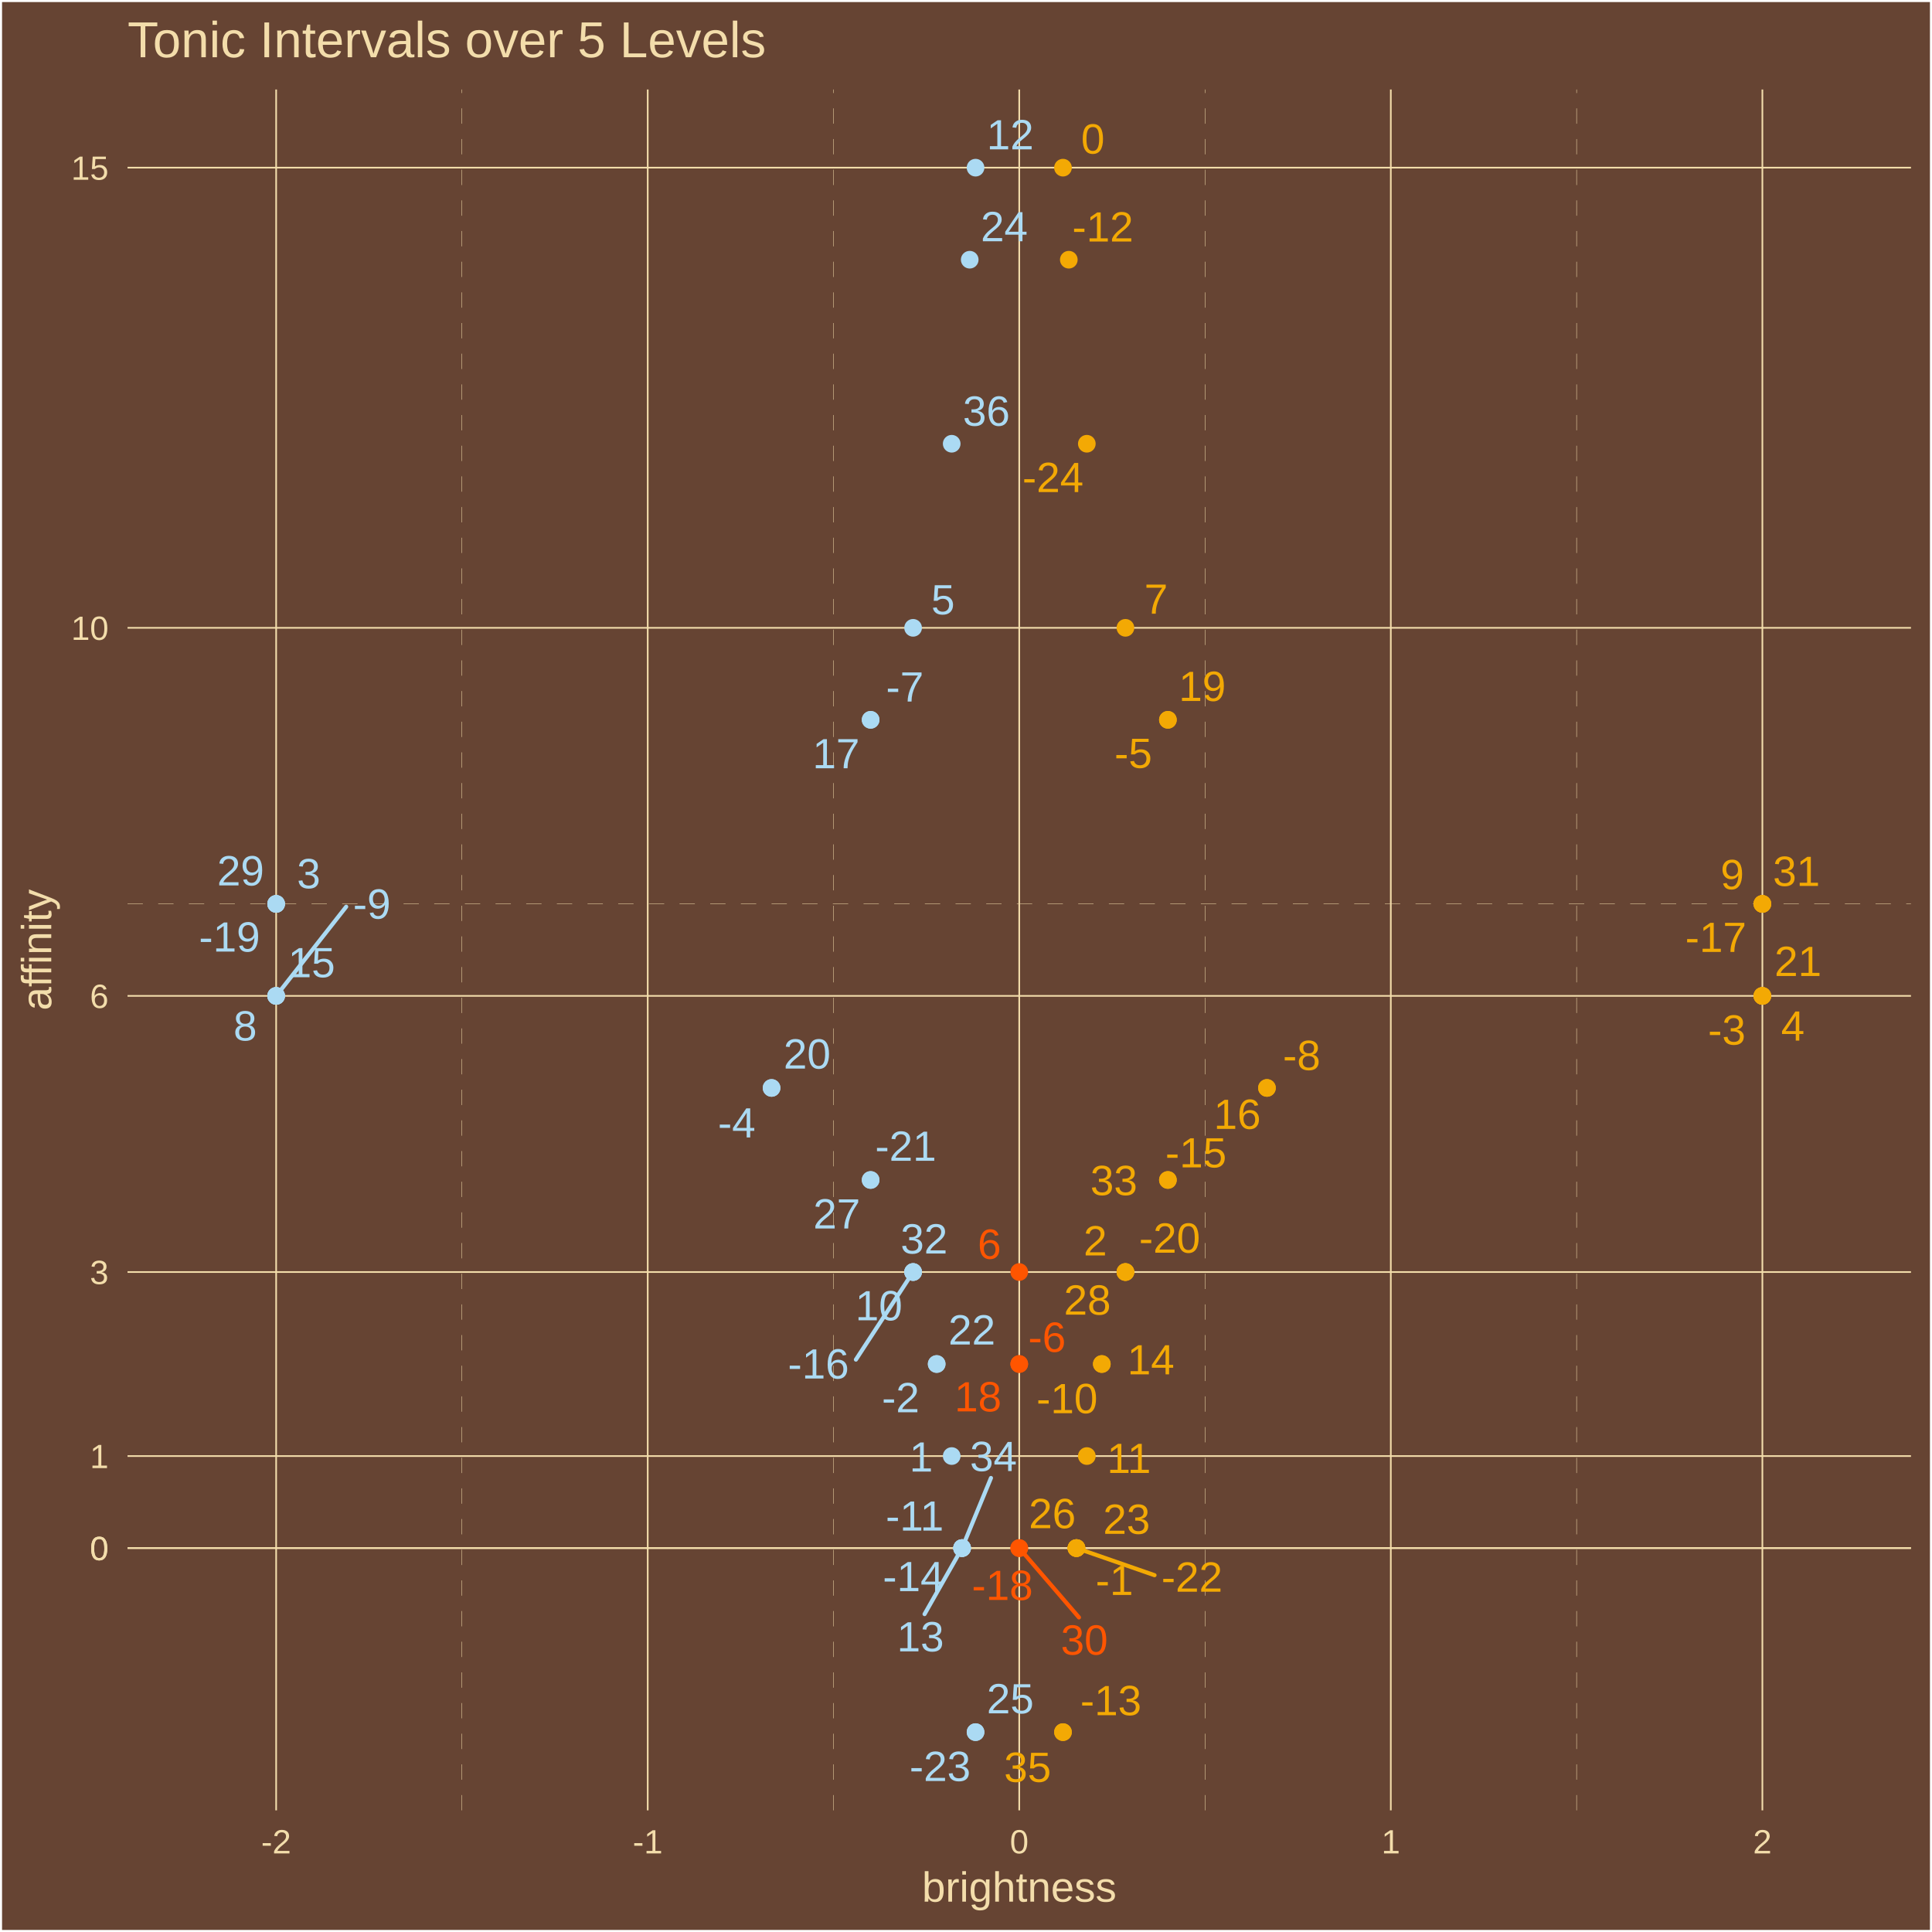
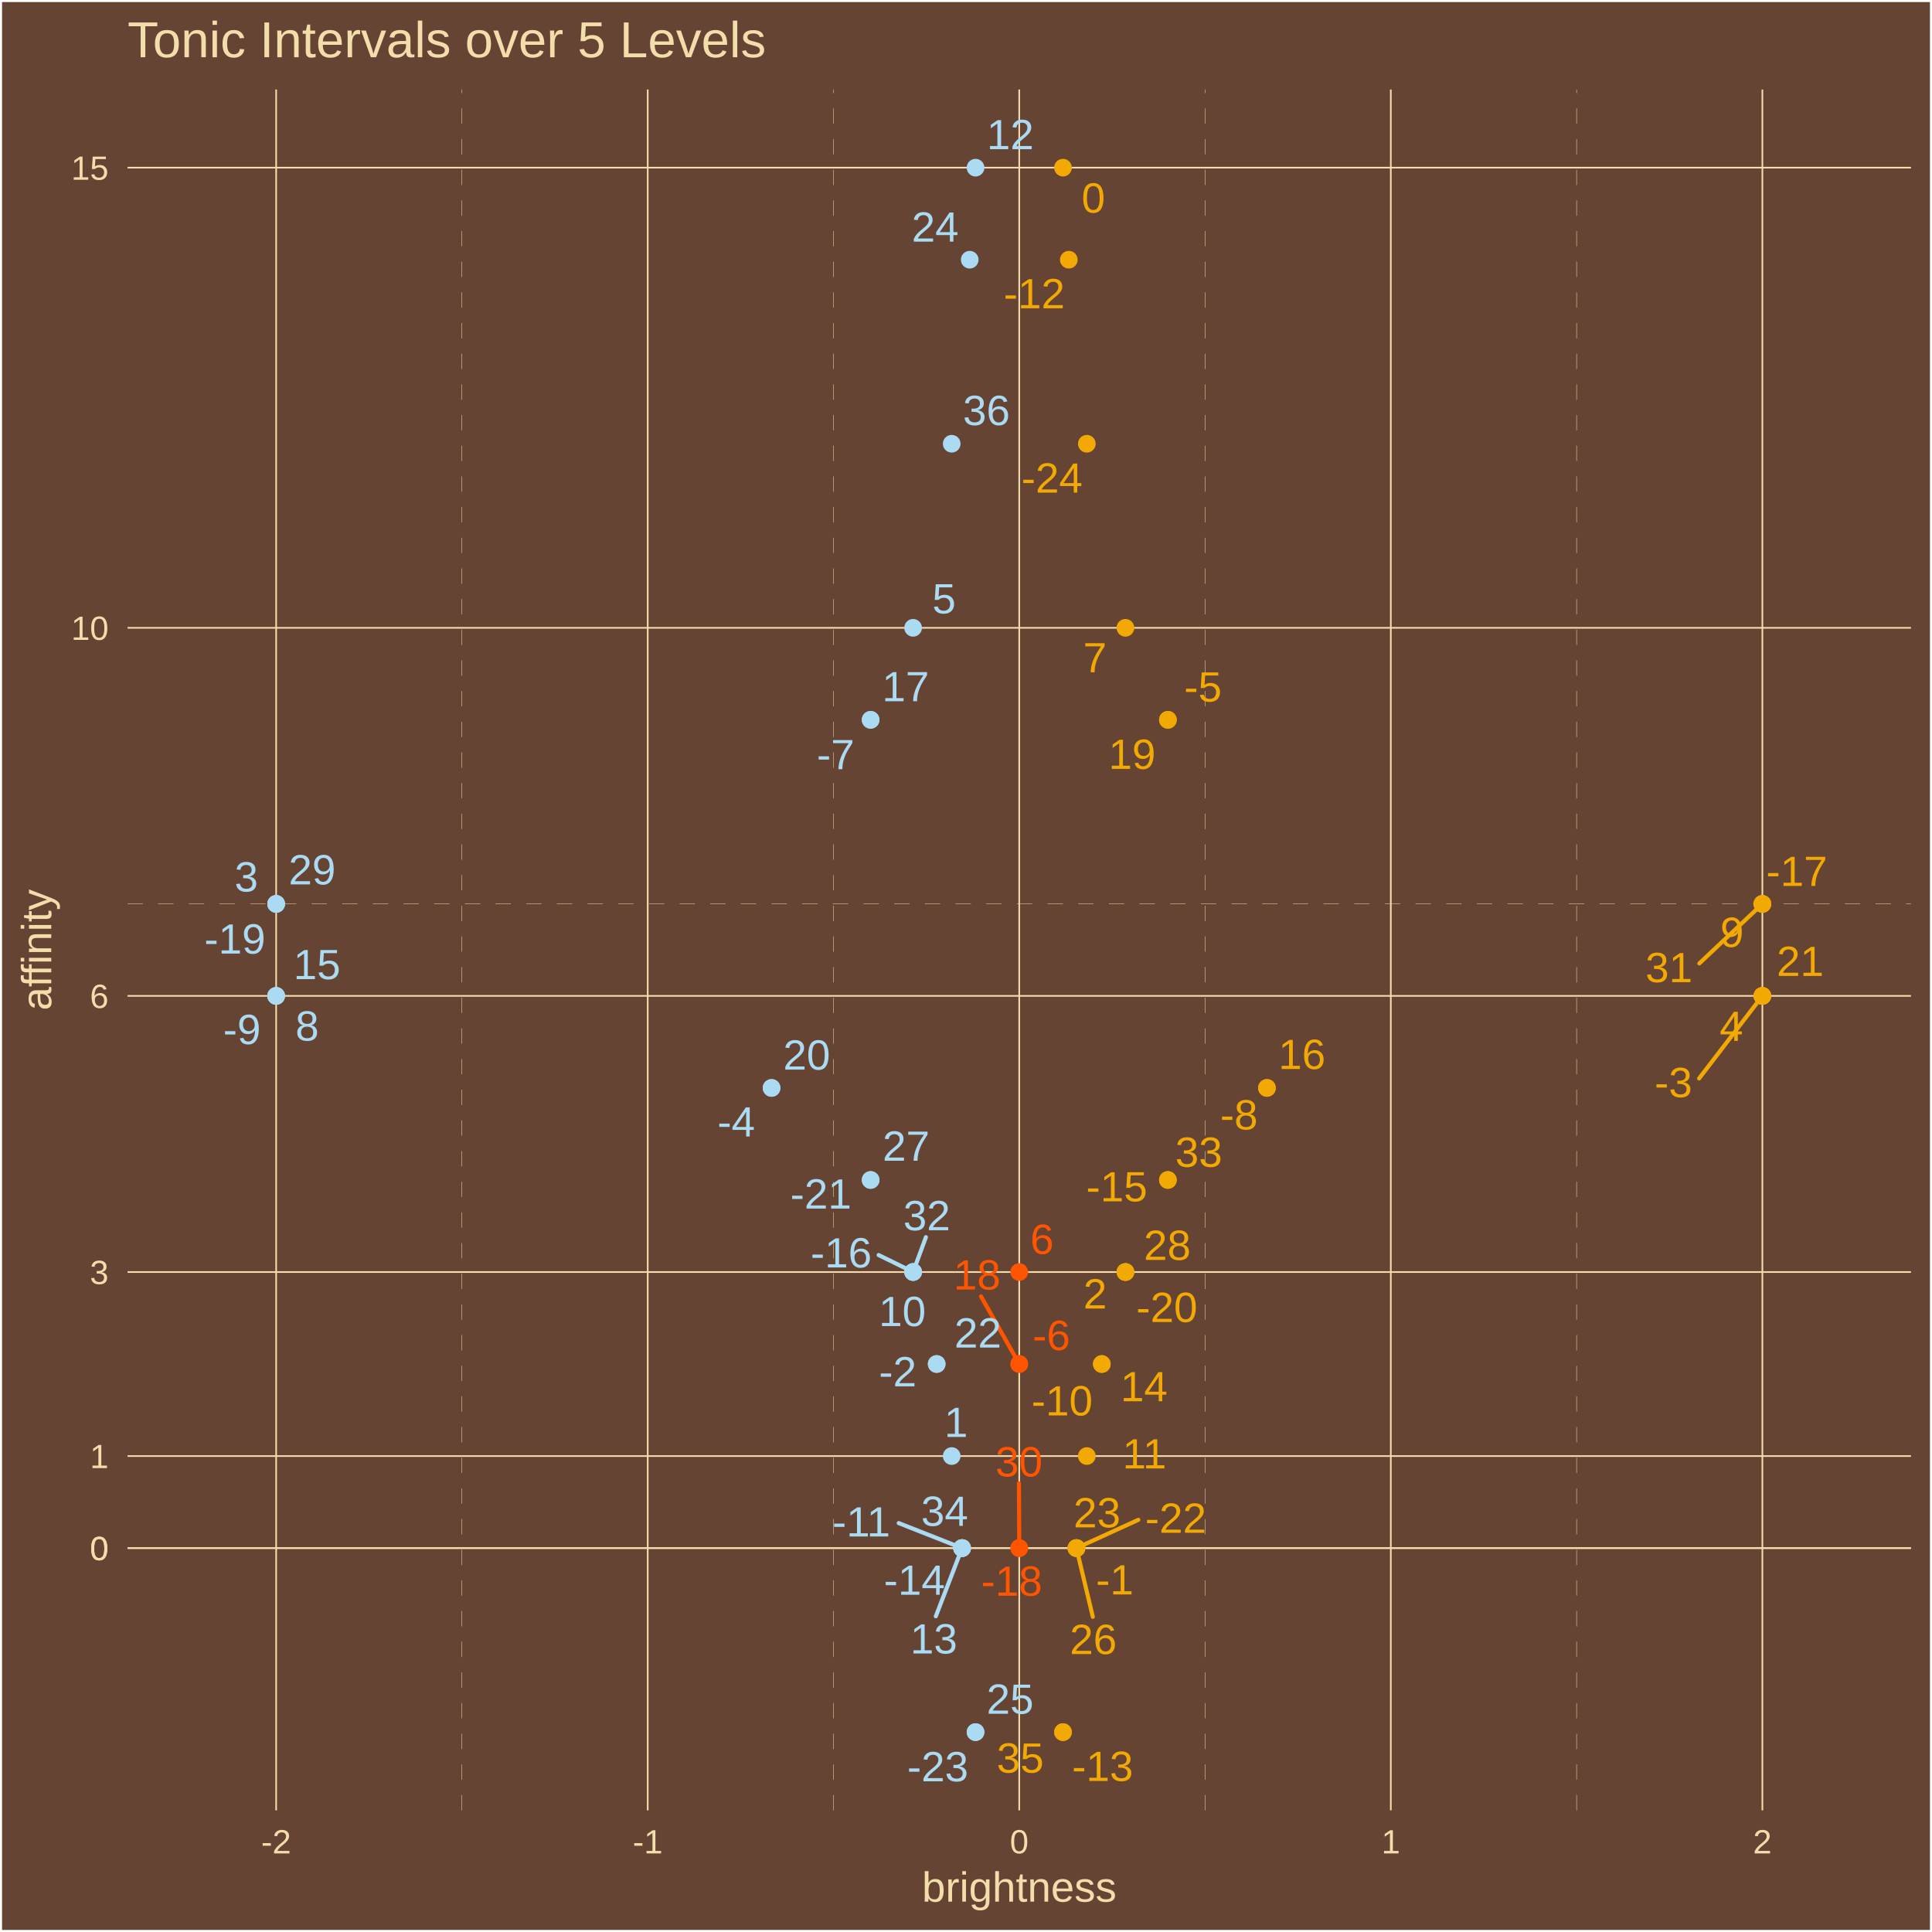
<svg xmlns="http://www.w3.org/2000/svg" class="svglite" width="504.00pt" height="504.00pt" viewBox="0 0 504.00 504.00">
  <defs>
    <style type="text/css">
    .svglite line, .svglite polyline, .svglite polygon, .svglite path, .svglite rect, .svglite circle {
      fill: none;
      stroke: #000000;
      stroke-linecap: round;
      stroke-linejoin: round;
      stroke-miterlimit: 10.00;
    }
    .svglite text {
      white-space: pre;
    }
  </style>
  </defs>
  <rect width="100%" height="100%" style="stroke: none; fill: #664433;" />
  <defs>
    <clipPath id="cpMC4wMHw1MDQuMDB8MC4wMHw1MDQuMDA=">
      <rect x="0.00" y="0.00" width="504.00" height="504.00" />
    </clipPath>
  </defs>
  <g clip-path="url(#cpMC4wMHw1MDQuMDB8MC4wMHw1MDQuMDA=)">
    <rect x="0.00" y="0" width="504.00" height="504.00" style="stroke-width: 1.07; stroke: #FFFFFF; fill: #664433;" />
  </g>
  <defs>
    <clipPath id="cpMzMuMjd8NDk4LjUyfDIzLjM0fDQ3Mi4yNw==">
      <rect x="33.27" y="23.34" width="465.25" height="448.93" />
    </clipPath>
  </defs>
  <g clip-path="url(#cpMzMuMjd8NDk4LjUyfDIzLjM0fDQ3Mi4yNw==)">
    <rect x="33.27" y="23.34" width="465.25" height="448.93" style="stroke-width: 1.07; stroke: none; fill: #664433;" />
    <polyline points="33.27,235.80 498.52,235.80 " style="stroke-width: 0.11; stroke: #F3DDAB; stroke-dasharray: 4.00,4.00; stroke-linecap: butt;" />
    <polyline points="120.50,472.27 120.50,23.34 " style="stroke-width: 0.11; stroke: #F3DDAB; stroke-dasharray: 4.00,4.00; stroke-linecap: butt;" />
    <polyline points="217.43,472.27 217.43,23.34 " style="stroke-width: 0.11; stroke: #F3DDAB; stroke-dasharray: 4.00,4.00; stroke-linecap: butt;" />
    <polyline points="314.36,472.27 314.36,23.34 " style="stroke-width: 0.11; stroke: #F3DDAB; stroke-dasharray: 4.00,4.00; stroke-linecap: butt;" />
    <polyline points="411.29,472.27 411.29,23.34 " style="stroke-width: 0.11; stroke: #F3DDAB; stroke-dasharray: 4.00,4.00; stroke-linecap: butt;" />
    <polyline points="33.27,403.85 498.52,403.85 " style="stroke-width: 0.43; stroke: #F3DDAB; stroke-linecap: butt;" />
    <polyline points="33.27,403.85 498.52,403.85 " style="stroke-width: 0.43; stroke: #F3DDAB; stroke-linecap: butt;" />
    <polyline points="33.27,379.84 498.52,379.84 " style="stroke-width: 0.43; stroke: #F3DDAB; stroke-linecap: butt;" />
    <polyline points="33.27,331.83 498.52,331.83 " style="stroke-width: 0.43; stroke: #F3DDAB; stroke-linecap: butt;" />
    <polyline points="33.27,259.80 498.52,259.80 " style="stroke-width: 0.43; stroke: #F3DDAB; stroke-linecap: butt;" />
    <polyline points="33.27,163.78 498.52,163.78 " style="stroke-width: 0.43; stroke: #F3DDAB; stroke-linecap: butt;" />
    <polyline points="33.27,43.74 498.52,43.74 " style="stroke-width: 0.43; stroke: #F3DDAB; stroke-linecap: butt;" />
    <polyline points="72.04,472.27 72.04,23.34 " style="stroke-width: 0.43; stroke: #F3DDAB; stroke-linecap: butt;" />
    <polyline points="168.97,472.27 168.97,23.34 " style="stroke-width: 0.43; stroke: #F3DDAB; stroke-linecap: butt;" />
    <polyline points="265.89,472.27 265.89,23.34 " style="stroke-width: 0.43; stroke: #F3DDAB; stroke-linecap: butt;" />
    <polyline points="362.82,472.27 362.82,23.34 " style="stroke-width: 0.43; stroke: #F3DDAB; stroke-linecap: butt;" />
    <polyline points="459.75,472.27 459.75,23.34 " style="stroke-width: 0.43; stroke: #F3DDAB; stroke-linecap: butt;" />
    <circle cx="283.52" cy="115.76" r="1.95" style="stroke-width: 0.71; stroke: #F3A904; fill: #F3A904;" />
    <circle cx="254.49" cy="451.86" r="1.95" style="stroke-width: 0.71; stroke: #ABDAF3; fill: #ABDAF3;" />
    <circle cx="280.81" cy="403.85" r="1.95" style="stroke-width: 0.71; stroke: #F3A904; fill: #F3A904;" />
    <circle cx="227.12" cy="307.82" r="1.95" style="stroke-width: 0.71; stroke: #ABDAF3; fill: #ABDAF3;" />
    <circle cx="293.59" cy="331.83" r="1.95" style="stroke-width: 0.71; stroke: #F3A904; fill: #F3A904;" />
    <circle cx="72.04" cy="235.80" r="1.95" style="stroke-width: 0.71; stroke: #ABDAF3; fill: #ABDAF3;" />
    <circle cx="265.89" cy="403.85" r="1.95" style="stroke-width: 0.71; stroke: #FF5500; fill: #FF5500;" />
    <circle cx="459.75" cy="235.80" r="1.95" style="stroke-width: 0.71; stroke: #F3A904; fill: #F3A904;" />
    <circle cx="238.20" cy="331.83" r="1.95" style="stroke-width: 0.71; stroke: #ABDAF3; fill: #ABDAF3;" />
    <circle cx="304.67" cy="307.82" r="1.95" style="stroke-width: 0.71; stroke: #F3A904; fill: #F3A904;" />
    <circle cx="250.98" cy="403.85" r="1.95" style="stroke-width: 0.71; stroke: #ABDAF3; fill: #ABDAF3;" />
    <circle cx="277.30" cy="451.86" r="1.95" style="stroke-width: 0.71; stroke: #F3A904; fill: #F3A904;" />
    <circle cx="278.82" cy="67.75" r="1.95" style="stroke-width: 0.71; stroke: #F3A904; fill: #F3A904;" />
    <circle cx="250.98" cy="403.85" r="1.95" style="stroke-width: 0.71; stroke: #ABDAF3; fill: #ABDAF3;" />
    <circle cx="287.43" cy="355.83" r="1.95" style="stroke-width: 0.71; stroke: #F3A904; fill: #F3A904;" />
    <circle cx="72.04" cy="259.80" r="1.95" style="stroke-width: 0.71; stroke: #ABDAF3; fill: #ABDAF3;" />
    <circle cx="330.51" cy="283.81" r="1.95" style="stroke-width: 0.71; stroke: #F3A904; fill: #F3A904;" />
    <circle cx="227.12" cy="187.78" r="1.95" style="stroke-width: 0.71; stroke: #ABDAF3; fill: #ABDAF3;" />
    <circle cx="265.89" cy="355.83" r="1.95" style="stroke-width: 0.71; stroke: #FF5500; fill: #FF5500;" />
    <circle cx="304.67" cy="187.78" r="1.95" style="stroke-width: 0.71; stroke: #F3A904; fill: #F3A904;" />
    <circle cx="201.28" cy="283.81" r="1.95" style="stroke-width: 0.71; stroke: #ABDAF3; fill: #ABDAF3;" />
    <circle cx="459.75" cy="259.80" r="1.95" style="stroke-width: 0.71; stroke: #F3A904; fill: #F3A904;" />
    <circle cx="244.35" cy="355.83" r="1.95" style="stroke-width: 0.71; stroke: #ABDAF3; fill: #ABDAF3;" />
    <circle cx="280.81" cy="403.85" r="1.95" style="stroke-width: 0.71; stroke: #F3A904; fill: #F3A904;" />
    <circle cx="277.30" cy="43.74" r="1.95" style="stroke-width: 0.71; stroke: #F3A904; fill: #F3A904;" />
    <circle cx="248.27" cy="379.84" r="1.95" style="stroke-width: 0.71; stroke: #ABDAF3; fill: #ABDAF3;" />
    <circle cx="293.59" cy="331.83" r="1.95" style="stroke-width: 0.71; stroke: #F3A904; fill: #F3A904;" />
    <circle cx="72.04" cy="235.80" r="1.95" style="stroke-width: 0.71; stroke: #ABDAF3; fill: #ABDAF3;" />
    <circle cx="459.75" cy="259.80" r="1.95" style="stroke-width: 0.71; stroke: #F3A904; fill: #F3A904;" />
    <circle cx="238.20" cy="163.78" r="1.95" style="stroke-width: 0.71; stroke: #ABDAF3; fill: #ABDAF3;" />
    <circle cx="265.89" cy="331.83" r="1.95" style="stroke-width: 0.71; stroke: #FF5500; fill: #FF5500;" />
    <circle cx="293.59" cy="163.78" r="1.95" style="stroke-width: 0.71; stroke: #F3A904; fill: #F3A904;" />
    <circle cx="72.04" cy="259.80" r="1.95" style="stroke-width: 0.71; stroke: #ABDAF3; fill: #ABDAF3;" />
    <circle cx="459.75" cy="235.80" r="1.95" style="stroke-width: 0.71; stroke: #F3A904; fill: #F3A904;" />
    <circle cx="238.20" cy="331.83" r="1.95" style="stroke-width: 0.71; stroke: #ABDAF3; fill: #ABDAF3;" />
    <circle cx="283.52" cy="379.84" r="1.95" style="stroke-width: 0.71; stroke: #F3A904; fill: #F3A904;" />
    <circle cx="254.49" cy="43.74" r="1.95" style="stroke-width: 0.71; stroke: #ABDAF3; fill: #ABDAF3;" />
    <circle cx="250.98" cy="403.85" r="1.95" style="stroke-width: 0.71; stroke: #ABDAF3; fill: #ABDAF3;" />
    <circle cx="287.43" cy="355.83" r="1.95" style="stroke-width: 0.71; stroke: #F3A904; fill: #F3A904;" />
    <circle cx="72.04" cy="259.80" r="1.95" style="stroke-width: 0.71; stroke: #ABDAF3; fill: #ABDAF3;" />
    <circle cx="330.51" cy="283.81" r="1.95" style="stroke-width: 0.71; stroke: #F3A904; fill: #F3A904;" />
    <circle cx="227.12" cy="187.78" r="1.95" style="stroke-width: 0.71; stroke: #ABDAF3; fill: #ABDAF3;" />
    <circle cx="265.89" cy="355.83" r="1.95" style="stroke-width: 0.71; stroke: #FF5500; fill: #FF5500;" />
    <circle cx="304.67" cy="187.78" r="1.95" style="stroke-width: 0.71; stroke: #F3A904; fill: #F3A904;" />
    <circle cx="201.28" cy="283.81" r="1.95" style="stroke-width: 0.71; stroke: #ABDAF3; fill: #ABDAF3;" />
    <circle cx="459.75" cy="259.80" r="1.95" style="stroke-width: 0.71; stroke: #F3A904; fill: #F3A904;" />
    <circle cx="244.35" cy="355.83" r="1.95" style="stroke-width: 0.71; stroke: #ABDAF3; fill: #ABDAF3;" />
    <circle cx="280.81" cy="403.85" r="1.95" style="stroke-width: 0.71; stroke: #F3A904; fill: #F3A904;" />
    <circle cx="252.97" cy="67.75" r="1.95" style="stroke-width: 0.71; stroke: #ABDAF3; fill: #ABDAF3;" />
    <circle cx="254.49" cy="451.86" r="1.95" style="stroke-width: 0.71; stroke: #ABDAF3; fill: #ABDAF3;" />
    <circle cx="280.81" cy="403.85" r="1.95" style="stroke-width: 0.71; stroke: #F3A904; fill: #F3A904;" />
    <circle cx="227.12" cy="307.82" r="1.95" style="stroke-width: 0.71; stroke: #ABDAF3; fill: #ABDAF3;" />
    <circle cx="293.59" cy="331.83" r="1.95" style="stroke-width: 0.71; stroke: #F3A904; fill: #F3A904;" />
    <circle cx="72.04" cy="235.80" r="1.95" style="stroke-width: 0.71; stroke: #ABDAF3; fill: #ABDAF3;" />
    <circle cx="265.89" cy="403.85" r="1.95" style="stroke-width: 0.71; stroke: #FF5500; fill: #FF5500;" />
    <circle cx="459.75" cy="235.80" r="1.95" style="stroke-width: 0.71; stroke: #F3A904; fill: #F3A904;" />
    <circle cx="238.20" cy="331.83" r="1.95" style="stroke-width: 0.71; stroke: #ABDAF3; fill: #ABDAF3;" />
    <circle cx="304.67" cy="307.82" r="1.95" style="stroke-width: 0.71; stroke: #F3A904; fill: #F3A904;" />
    <circle cx="250.98" cy="403.85" r="1.95" style="stroke-width: 0.71; stroke: #ABDAF3; fill: #ABDAF3;" />
    <circle cx="277.30" cy="451.86" r="1.95" style="stroke-width: 0.71; stroke: #F3A904; fill: #F3A904;" />
    <circle cx="248.27" cy="115.76" r="1.95" style="stroke-width: 0.71; stroke: #ABDAF3; fill: #ABDAF3;" />
-     <line x1="301.18" y1="410.92" x2="281.88" y2="404.22" style="stroke-width: 1.07; stroke: #F3A904;" />
-     <line x1="223.28" y1="354.68" x2="237.59" y2="332.76" style="stroke-width: 1.07; stroke: #ABDAF3;" />
-     <line x1="90.31" y1="236.54" x2="72.73" y2="258.93" style="stroke-width: 1.07; stroke: #ABDAF3;" />
-     <line x1="241.19" y1="421.07" x2="250.43" y2="404.81" style="stroke-width: 1.07; stroke: #ABDAF3;" />
-     <line x1="281.47" y1="421.94" x2="266.62" y2="404.69" style="stroke-width: 1.07; stroke: #FF5500;" />
-     <line x1="258.51" y1="385.56" x2="251.40" y2="402.82" style="stroke-width: 1.07; stroke: #ABDAF3;" />
-     <text x="274.69" y="128.37" text-anchor="middle" style="font-size: 11.04px;fill: #F3A904; font-family: &quot;Arial&quot;;" textLength="15.94px" lengthAdjust="spacingAndGlyphs">-24</text>
-     <text x="245.24" y="464.61" text-anchor="middle" style="font-size: 11.04px;fill: #ABDAF3; font-family: &quot;Arial&quot;;" textLength="15.94px" lengthAdjust="spacingAndGlyphs">-23</text>
-     <text x="310.95" y="415.23" text-anchor="middle" style="font-size: 11.04px;fill: #F3A904; font-family: &quot;Arial&quot;;" textLength="15.94px" lengthAdjust="spacingAndGlyphs">-22</text>
-     <text x="236.27" y="302.82" text-anchor="middle" style="font-size: 11.04px;fill: #ABDAF3; font-family: &quot;Arial&quot;;" textLength="15.94px" lengthAdjust="spacingAndGlyphs">-21</text>
-     <text x="305.12" y="326.79" text-anchor="middle" style="font-size: 11.04px;fill: #F3A904; font-family: &quot;Arial&quot;;" textLength="15.94px" lengthAdjust="spacingAndGlyphs">-20</text>
-     <text x="59.87" y="248.24" text-anchor="middle" style="font-size: 11.04px;fill: #ABDAF3; font-family: &quot;Arial&quot;;" textLength="15.94px" lengthAdjust="spacingAndGlyphs">-19</text>
-     <text x="261.49" y="417.38" text-anchor="middle" style="font-size: 11.04px;fill: #FF5500; font-family: &quot;Arial&quot;;" textLength="15.94px" lengthAdjust="spacingAndGlyphs">-18</text>
-     <text x="447.61" y="248.33" text-anchor="middle" style="font-size: 11.04px;fill: #F3A904; font-family: &quot;Arial&quot;;" textLength="15.94px" lengthAdjust="spacingAndGlyphs">-17</text>
-     <text x="213.51" y="359.62" text-anchor="middle" style="font-size: 11.04px;fill: #ABDAF3; font-family: &quot;Arial&quot;;" textLength="15.94px" lengthAdjust="spacingAndGlyphs">-16</text>
-     <text x="311.98" y="304.53" text-anchor="middle" style="font-size: 11.04px;fill: #F3A904; font-family: &quot;Arial&quot;;" textLength="15.94px" lengthAdjust="spacingAndGlyphs">-15</text>
-     <text x="238.27" y="415.08" text-anchor="middle" style="font-size: 11.04px;fill: #ABDAF3; font-family: &quot;Arial&quot;;" textLength="15.94px" lengthAdjust="spacingAndGlyphs">-14</text>
-     <text x="289.80" y="447.44" text-anchor="middle" style="font-size: 11.04px;fill: #F3A904; font-family: &quot;Arial&quot;;" textLength="15.94px" lengthAdjust="spacingAndGlyphs">-13</text>
-     <text x="287.69" y="63.01" text-anchor="middle" style="font-size: 11.04px;fill: #F3A904; font-family: &quot;Arial&quot;;" textLength="15.94px" lengthAdjust="spacingAndGlyphs">-12</text>
-     <text x="238.62" y="399.29" text-anchor="middle" style="font-size: 11.04px;fill: #ABDAF3; font-family: &quot;Arial&quot;;" textLength="15.94px" lengthAdjust="spacingAndGlyphs">-11</text>
-     <text x="278.36" y="368.66" text-anchor="middle" style="font-size: 11.04px;fill: #F3A904; font-family: &quot;Arial&quot;;" textLength="15.94px" lengthAdjust="spacingAndGlyphs">-10</text>
-     <text x="97.01" y="239.65" text-anchor="middle" style="font-size: 11.04px;fill: #ABDAF3; font-family: &quot;Arial&quot;;" textLength="9.81px" lengthAdjust="spacingAndGlyphs">-9</text>
-     <text x="339.57" y="279.13" text-anchor="middle" style="font-size: 11.04px;fill: #F3A904; font-family: &quot;Arial&quot;;" textLength="9.81px" lengthAdjust="spacingAndGlyphs">-8</text>
-     <text x="236.04" y="183.01" text-anchor="middle" style="font-size: 11.04px;fill: #ABDAF3; font-family: &quot;Arial&quot;;" textLength="9.81px" lengthAdjust="spacingAndGlyphs">-7</text>
-     <text x="273.13" y="352.66" text-anchor="middle" style="font-size: 11.04px;fill: #FF5500; font-family: &quot;Arial&quot;;" textLength="9.81px" lengthAdjust="spacingAndGlyphs">-6</text>
-     <text x="295.64" y="200.32" text-anchor="middle" style="font-size: 11.04px;fill: #F3A904; font-family: &quot;Arial&quot;;" textLength="9.81px" lengthAdjust="spacingAndGlyphs">-5</text>
-     <text x="192.19" y="296.73" text-anchor="middle" style="font-size: 11.04px;fill: #ABDAF3; font-family: &quot;Arial&quot;;" textLength="9.81px" lengthAdjust="spacingAndGlyphs">-4</text>
-     <text x="450.47" y="272.51" text-anchor="middle" style="font-size: 11.04px;fill: #F3A904; font-family: &quot;Arial&quot;;" textLength="9.81px" lengthAdjust="spacingAndGlyphs">-3</text>
-     <text x="234.95" y="368.42" text-anchor="middle" style="font-size: 11.04px;fill: #ABDAF3; font-family: &quot;Arial&quot;;" textLength="9.81px" lengthAdjust="spacingAndGlyphs">-2</text>
-     <text x="290.72" y="416.08" text-anchor="middle" style="font-size: 11.04px;fill: #F3A904; font-family: &quot;Arial&quot;;" textLength="9.81px" lengthAdjust="spacingAndGlyphs">-1</text>
-     <text x="285.09" y="40.06" text-anchor="middle" style="font-size: 11.04px;fill: #F3A904; font-family: &quot;Arial&quot;;" textLength="6.13px" lengthAdjust="spacingAndGlyphs">0</text>
-     <text x="240.30" y="383.89" text-anchor="middle" style="font-size: 11.04px;fill: #ABDAF3; font-family: &quot;Arial&quot;;" textLength="6.13px" lengthAdjust="spacingAndGlyphs">1</text>
-     <text x="285.73" y="327.51" text-anchor="middle" style="font-size: 11.04px;fill: #F3A904; font-family: &quot;Arial&quot;;" textLength="6.13px" lengthAdjust="spacingAndGlyphs">2</text>
-     <text x="80.53" y="231.72" text-anchor="middle" style="font-size: 11.04px;fill: #ABDAF3; font-family: &quot;Arial&quot;;" textLength="6.13px" lengthAdjust="spacingAndGlyphs">3</text>
-     <text x="467.70" y="271.46" text-anchor="middle" style="font-size: 11.04px;fill: #F3A904; font-family: &quot;Arial&quot;;" textLength="6.13px" lengthAdjust="spacingAndGlyphs">4</text>
-     <text x="246.00" y="160.26" text-anchor="middle" style="font-size: 11.04px;fill: #ABDAF3; font-family: &quot;Arial&quot;;" textLength="6.13px" lengthAdjust="spacingAndGlyphs">5</text>
-     <text x="258.10" y="328.38" text-anchor="middle" style="font-size: 11.04px;fill: #FF5500; font-family: &quot;Arial&quot;;" textLength="6.13px" lengthAdjust="spacingAndGlyphs">6</text>
-     <text x="301.58" y="160.10" text-anchor="middle" style="font-size: 11.04px;fill: #F3A904; font-family: &quot;Arial&quot;;" textLength="6.13px" lengthAdjust="spacingAndGlyphs">7</text>
-     <text x="63.96" y="271.44" text-anchor="middle" style="font-size: 11.04px;fill: #ABDAF3; font-family: &quot;Arial&quot;;" textLength="6.13px" lengthAdjust="spacingAndGlyphs">8</text>
-     <text x="451.90" y="231.96" text-anchor="middle" style="font-size: 11.04px;fill: #F3A904; font-family: &quot;Arial&quot;;" textLength="6.13px" lengthAdjust="spacingAndGlyphs">9</text>
-     <text x="229.26" y="344.43" text-anchor="middle" style="font-size: 11.04px;fill: #ABDAF3; font-family: &quot;Arial&quot;;" textLength="12.27px" lengthAdjust="spacingAndGlyphs">10</text>
-     <text x="294.51" y="384.25" text-anchor="middle" style="font-size: 11.04px;fill: #F3A904; font-family: &quot;Arial&quot;;" textLength="12.27px" lengthAdjust="spacingAndGlyphs">11</text>
-     <text x="263.53" y="38.96" text-anchor="middle" style="font-size: 11.04px;fill: #ABDAF3; font-family: &quot;Arial&quot;;" textLength="12.27px" lengthAdjust="spacingAndGlyphs">12</text>
-     <text x="240.12" y="430.79" text-anchor="middle" style="font-size: 11.04px;fill: #ABDAF3; font-family: &quot;Arial&quot;;" textLength="12.27px" lengthAdjust="spacingAndGlyphs">13</text>
-     <text x="300.23" y="358.52" text-anchor="middle" style="font-size: 11.04px;fill: #F3A904; font-family: &quot;Arial&quot;;" textLength="12.27px" lengthAdjust="spacingAndGlyphs">14</text>
-     <text x="81.28" y="254.93" text-anchor="middle" style="font-size: 11.04px;fill: #ABDAF3; font-family: &quot;Arial&quot;;" textLength="12.27px" lengthAdjust="spacingAndGlyphs">15</text>
-     <text x="322.77" y="294.49" text-anchor="middle" style="font-size: 11.04px;fill: #F3A904; font-family: &quot;Arial&quot;;" textLength="12.27px" lengthAdjust="spacingAndGlyphs">16</text>
-     <text x="218.11" y="200.42" text-anchor="middle" style="font-size: 11.04px;fill: #ABDAF3; font-family: &quot;Arial&quot;;" textLength="12.27px" lengthAdjust="spacingAndGlyphs">17</text>
-     <text x="255.14" y="368.19" text-anchor="middle" style="font-size: 11.04px;fill: #FF5500; font-family: &quot;Arial&quot;;" textLength="12.27px" lengthAdjust="spacingAndGlyphs">18</text>
-     <text x="313.64" y="182.86" text-anchor="middle" style="font-size: 11.04px;fill: #F3A904; font-family: &quot;Arial&quot;;" textLength="12.27px" lengthAdjust="spacingAndGlyphs">19</text>
-     <text x="210.54" y="278.76" text-anchor="middle" style="font-size: 11.04px;fill: #ABDAF3; font-family: &quot;Arial&quot;;" textLength="12.27px" lengthAdjust="spacingAndGlyphs">20</text>
-     <text x="469.04" y="254.61" text-anchor="middle" style="font-size: 11.04px;fill: #F3A904; font-family: &quot;Arial&quot;;" textLength="12.27px" lengthAdjust="spacingAndGlyphs">21</text>
-     <text x="253.53" y="350.75" text-anchor="middle" style="font-size: 11.04px;fill: #ABDAF3; font-family: &quot;Arial&quot;;" textLength="12.27px" lengthAdjust="spacingAndGlyphs">22</text>
-     <text x="293.89" y="400.14" text-anchor="middle" style="font-size: 11.04px;fill: #F3A904; font-family: &quot;Arial&quot;;" textLength="12.27px" lengthAdjust="spacingAndGlyphs">23</text>
-     <text x="261.98" y="62.94" text-anchor="middle" style="font-size: 11.04px;fill: #ABDAF3; font-family: &quot;Arial&quot;;" textLength="12.27px" lengthAdjust="spacingAndGlyphs">24</text>
-     <text x="263.55" y="446.96" text-anchor="middle" style="font-size: 11.04px;fill: #ABDAF3; font-family: &quot;Arial&quot;;" textLength="12.27px" lengthAdjust="spacingAndGlyphs">25</text>
-     <text x="274.51" y="398.66" text-anchor="middle" style="font-size: 11.04px;fill: #F3A904; font-family: &quot;Arial&quot;;" textLength="12.27px" lengthAdjust="spacingAndGlyphs">26</text>
-     <text x="218.28" y="320.48" text-anchor="middle" style="font-size: 11.04px;fill: #ABDAF3; font-family: &quot;Arial&quot;;" textLength="12.27px" lengthAdjust="spacingAndGlyphs">27</text>
-     <text x="283.66" y="342.95" text-anchor="middle" style="font-size: 11.04px;fill: #F3A904; font-family: &quot;Arial&quot;;" textLength="12.27px" lengthAdjust="spacingAndGlyphs">28</text>
-     <text x="62.77" y="230.98" text-anchor="middle" style="font-size: 11.04px;fill: #ABDAF3; font-family: &quot;Arial&quot;;" textLength="12.27px" lengthAdjust="spacingAndGlyphs">29</text>
-     <text x="282.87" y="431.65" text-anchor="middle" style="font-size: 11.04px;fill: #FF5500; font-family: &quot;Arial&quot;;" textLength="12.27px" lengthAdjust="spacingAndGlyphs">30</text>
-     <text x="468.64" y="231.11" text-anchor="middle" style="font-size: 11.04px;fill: #F3A904; font-family: &quot;Arial&quot;;" textLength="12.27px" lengthAdjust="spacingAndGlyphs">31</text>
-     <text x="241.07" y="327.01" text-anchor="middle" style="font-size: 11.04px;fill: #ABDAF3; font-family: &quot;Arial&quot;;" textLength="12.27px" lengthAdjust="spacingAndGlyphs">32</text>
-     <text x="290.57" y="311.77" text-anchor="middle" style="font-size: 11.04px;fill: #F3A904; font-family: &quot;Arial&quot;;" textLength="12.27px" lengthAdjust="spacingAndGlyphs">33</text>
-     <text x="259.16" y="383.76" text-anchor="middle" style="font-size: 11.04px;fill: #ABDAF3; font-family: &quot;Arial&quot;;" textLength="12.27px" lengthAdjust="spacingAndGlyphs">34</text>
-     <text x="268.06" y="464.84" text-anchor="middle" style="font-size: 11.04px;fill: #F3A904; font-family: &quot;Arial&quot;;" textLength="12.27px" lengthAdjust="spacingAndGlyphs">35</text>
-     <text x="257.32" y="111.06" text-anchor="middle" style="font-size: 11.04px;fill: #ABDAF3; font-family: &quot;Arial&quot;;" textLength="12.27px" lengthAdjust="spacingAndGlyphs">36</text>
+     <line x1="296.95" y1="396.48" x2="281.84" y2="403.38" style="stroke-width: 1.07; stroke: #F3A904;" />
+     <line x1="229.21" y1="327.40" x2="237.18" y2="331.32" style="stroke-width: 1.07; stroke: #ABDAF3;" />
+     <line x1="234.45" y1="397.33" x2="249.93" y2="403.43" style="stroke-width: 1.07; stroke: #ABDAF3;" />
+     <line x1="443.25" y1="281.33" x2="459.07" y2="260.69" style="stroke-width: 1.07; stroke: #F3A904;" />
+     <line x1="244.13" y1="421.63" x2="250.58" y2="404.88" style="stroke-width: 1.07; stroke: #ABDAF3;" />
+     <line x1="255.92" y1="338.19" x2="265.35" y2="354.87" style="stroke-width: 1.07; stroke: #FF5500;" />
+     <line x1="285.08" y1="421.77" x2="281.06" y2="404.92" style="stroke-width: 1.07; stroke: #F3A904;" />
+     <line x1="265.81" y1="386.96" x2="265.89" y2="402.74" style="stroke-width: 1.07; stroke: #FF5500;" />
+     <line x1="443.31" y1="251.32" x2="458.93" y2="236.57" style="stroke-width: 1.07; stroke: #F3A904;" />
+     <line x1="241.54" y1="322.74" x2="238.58" y2="330.79" style="stroke-width: 1.07; stroke: #ABDAF3;" />
+     <text x="274.44" y="128.51" text-anchor="middle" style="font-size: 11.04px;fill: #F3A904; font-family: &quot;Arial&quot;;" textLength="15.94px" lengthAdjust="spacingAndGlyphs">-24</text>
+     <text x="244.64" y="464.69" text-anchor="middle" style="font-size: 11.04px;fill: #ABDAF3; font-family: &quot;Arial&quot;;" textLength="15.94px" lengthAdjust="spacingAndGlyphs">-23</text>
+     <text x="306.72" y="399.86" text-anchor="middle" style="font-size: 11.04px;fill: #F3A904; font-family: &quot;Arial&quot;;" textLength="15.94px" lengthAdjust="spacingAndGlyphs">-22</text>
+     <text x="214.14" y="315.28" text-anchor="middle" style="font-size: 11.04px;fill: #ABDAF3; font-family: &quot;Arial&quot;;" textLength="15.94px" lengthAdjust="spacingAndGlyphs">-21</text>
+     <text x="304.39" y="344.87" text-anchor="middle" style="font-size: 11.04px;fill: #F3A904; font-family: &quot;Arial&quot;;" textLength="15.94px" lengthAdjust="spacingAndGlyphs">-20</text>
+     <text x="61.28" y="248.76" text-anchor="middle" style="font-size: 11.04px;fill: #ABDAF3; font-family: &quot;Arial&quot;;" textLength="15.94px" lengthAdjust="spacingAndGlyphs">-19</text>
+     <text x="263.92" y="416.27" text-anchor="middle" style="font-size: 11.04px;fill: #FF5500; font-family: &quot;Arial&quot;;" textLength="15.94px" lengthAdjust="spacingAndGlyphs">-18</text>
+     <text x="468.72" y="231.11" text-anchor="middle" style="font-size: 11.04px;fill: #F3A904; font-family: &quot;Arial&quot;;" textLength="15.94px" lengthAdjust="spacingAndGlyphs">-17</text>
+     <text x="219.44" y="330.63" text-anchor="middle" style="font-size: 11.04px;fill: #ABDAF3; font-family: &quot;Arial&quot;;" textLength="15.94px" lengthAdjust="spacingAndGlyphs">-16</text>
+     <text x="291.33" y="313.39" text-anchor="middle" style="font-size: 11.04px;fill: #F3A904; font-family: &quot;Arial&quot;;" textLength="15.94px" lengthAdjust="spacingAndGlyphs">-15</text>
+     <text x="238.54" y="416.02" text-anchor="middle" style="font-size: 11.04px;fill: #ABDAF3; font-family: &quot;Arial&quot;;" textLength="15.94px" lengthAdjust="spacingAndGlyphs">-14</text>
+     <text x="287.63" y="464.59" text-anchor="middle" style="font-size: 11.04px;fill: #F3A904; font-family: &quot;Arial&quot;;" textLength="15.94px" lengthAdjust="spacingAndGlyphs">-13</text>
+     <text x="269.81" y="80.42" text-anchor="middle" style="font-size: 11.04px;fill: #F3A904; font-family: &quot;Arial&quot;;" textLength="15.94px" lengthAdjust="spacingAndGlyphs">-12</text>
+     <text x="224.68" y="400.82" text-anchor="middle" style="font-size: 11.04px;fill: #ABDAF3; font-family: &quot;Arial&quot;;" textLength="15.94px" lengthAdjust="spacingAndGlyphs">-11</text>
+     <text x="277.06" y="369.24" text-anchor="middle" style="font-size: 11.04px;fill: #F3A904; font-family: &quot;Arial&quot;;" textLength="15.94px" lengthAdjust="spacingAndGlyphs">-10</text>
+     <text x="63.12" y="272.37" text-anchor="middle" style="font-size: 11.04px;fill: #ABDAF3; font-family: &quot;Arial&quot;;" textLength="9.81px" lengthAdjust="spacingAndGlyphs">-9</text>
+     <text x="323.21" y="294.64" text-anchor="middle" style="font-size: 11.04px;fill: #F3A904; font-family: &quot;Arial&quot;;" textLength="9.81px" lengthAdjust="spacingAndGlyphs">-8</text>
+     <text x="217.99" y="200.66" text-anchor="middle" style="font-size: 11.04px;fill: #ABDAF3; font-family: &quot;Arial&quot;;" textLength="9.81px" lengthAdjust="spacingAndGlyphs">-7</text>
+     <text x="274.27" y="352.19" text-anchor="middle" style="font-size: 11.04px;fill: #FF5500; font-family: &quot;Arial&quot;;" textLength="9.81px" lengthAdjust="spacingAndGlyphs">-6</text>
+     <text x="313.81" y="183.01" text-anchor="middle" style="font-size: 11.04px;fill: #F3A904; font-family: &quot;Arial&quot;;" textLength="9.81px" lengthAdjust="spacingAndGlyphs">-5</text>
+     <text x="192.06" y="296.48" text-anchor="middle" style="font-size: 11.04px;fill: #ABDAF3; font-family: &quot;Arial&quot;;" textLength="9.81px" lengthAdjust="spacingAndGlyphs">-4</text>
+     <text x="436.55" y="286.21" text-anchor="middle" style="font-size: 11.04px;fill: #F3A904; font-family: &quot;Arial&quot;;" textLength="9.81px" lengthAdjust="spacingAndGlyphs">-3</text>
+     <text x="234.19" y="361.66" text-anchor="middle" style="font-size: 11.04px;fill: #ABDAF3; font-family: &quot;Arial&quot;;" textLength="9.81px" lengthAdjust="spacingAndGlyphs">-2</text>
+     <text x="290.80" y="415.94" text-anchor="middle" style="font-size: 11.04px;fill: #F3A904; font-family: &quot;Arial&quot;;" textLength="9.81px" lengthAdjust="spacingAndGlyphs">-1</text>
+     <text x="285.22" y="55.47" text-anchor="middle" style="font-size: 11.04px;fill: #F3A904; font-family: &quot;Arial&quot;;" textLength="6.13px" lengthAdjust="spacingAndGlyphs">0</text>
+     <text x="249.40" y="374.86" text-anchor="middle" style="font-size: 11.04px;fill: #ABDAF3; font-family: &quot;Arial&quot;;" textLength="6.13px" lengthAdjust="spacingAndGlyphs">1</text>
+     <text x="285.68" y="341.34" text-anchor="middle" style="font-size: 11.04px;fill: #F3A904; font-family: &quot;Arial&quot;;" textLength="6.13px" lengthAdjust="spacingAndGlyphs">2</text>
+     <text x="64.26" y="232.56" text-anchor="middle" style="font-size: 11.04px;fill: #ABDAF3; font-family: &quot;Arial&quot;;" textLength="6.13px" lengthAdjust="spacingAndGlyphs">3</text>
+     <text x="451.66" y="271.55" text-anchor="middle" style="font-size: 11.04px;fill: #F3A904; font-family: &quot;Arial&quot;;" textLength="6.13px" lengthAdjust="spacingAndGlyphs">4</text>
+     <text x="246.27" y="160.01" text-anchor="middle" style="font-size: 11.04px;fill: #ABDAF3; font-family: &quot;Arial&quot;;" textLength="6.13px" lengthAdjust="spacingAndGlyphs">5</text>
+     <text x="271.82" y="327.11" text-anchor="middle" style="font-size: 11.04px;fill: #FF5500; font-family: &quot;Arial&quot;;" textLength="6.13px" lengthAdjust="spacingAndGlyphs">6</text>
+     <text x="285.63" y="175.40" text-anchor="middle" style="font-size: 11.04px;fill: #F3A904; font-family: &quot;Arial&quot;;" textLength="6.13px" lengthAdjust="spacingAndGlyphs">7</text>
+     <text x="80.13" y="271.46" text-anchor="middle" style="font-size: 11.04px;fill: #ABDAF3; font-family: &quot;Arial&quot;;" textLength="6.13px" lengthAdjust="spacingAndGlyphs">8</text>
+     <text x="451.82" y="247.02" text-anchor="middle" style="font-size: 11.04px;fill: #F3A904; font-family: &quot;Arial&quot;;" textLength="6.13px" lengthAdjust="spacingAndGlyphs">9</text>
+     <text x="235.38" y="345.94" text-anchor="middle" style="font-size: 11.04px;fill: #ABDAF3; font-family: &quot;Arial&quot;;" textLength="12.27px" lengthAdjust="spacingAndGlyphs">10</text>
+     <text x="298.56" y="383.07" text-anchor="middle" style="font-size: 11.04px;fill: #F3A904; font-family: &quot;Arial&quot;;" textLength="12.27px" lengthAdjust="spacingAndGlyphs">11</text>
+     <text x="263.55" y="38.92" text-anchor="middle" style="font-size: 11.04px;fill: #ABDAF3; font-family: &quot;Arial&quot;;" textLength="12.27px" lengthAdjust="spacingAndGlyphs">12</text>
+     <text x="243.60" y="431.34" text-anchor="middle" style="font-size: 11.04px;fill: #ABDAF3; font-family: &quot;Arial&quot;;" textLength="12.27px" lengthAdjust="spacingAndGlyphs">13</text>
+     <text x="298.45" y="365.54" text-anchor="middle" style="font-size: 11.04px;fill: #F3A904; font-family: &quot;Arial&quot;;" textLength="12.27px" lengthAdjust="spacingAndGlyphs">14</text>
+     <text x="82.68" y="255.43" text-anchor="middle" style="font-size: 11.04px;fill: #ABDAF3; font-family: &quot;Arial&quot;;" textLength="12.27px" lengthAdjust="spacingAndGlyphs">15</text>
+     <text x="339.64" y="278.87" text-anchor="middle" style="font-size: 11.04px;fill: #F3A904; font-family: &quot;Arial&quot;;" textLength="12.27px" lengthAdjust="spacingAndGlyphs">16</text>
+     <text x="236.24" y="182.94" text-anchor="middle" style="font-size: 11.04px;fill: #ABDAF3; font-family: &quot;Arial&quot;;" textLength="12.27px" lengthAdjust="spacingAndGlyphs">17</text>
+     <text x="254.88" y="336.39" text-anchor="middle" style="font-size: 11.04px;fill: #FF5500; font-family: &quot;Arial&quot;;" textLength="12.27px" lengthAdjust="spacingAndGlyphs">18</text>
+     <text x="295.33" y="200.58" text-anchor="middle" style="font-size: 11.04px;fill: #F3A904; font-family: &quot;Arial&quot;;" textLength="12.27px" lengthAdjust="spacingAndGlyphs">19</text>
+     <text x="210.43" y="279.03" text-anchor="middle" style="font-size: 11.04px;fill: #ABDAF3; font-family: &quot;Arial&quot;;" textLength="12.27px" lengthAdjust="spacingAndGlyphs">20</text>
+     <text x="469.62" y="254.59" text-anchor="middle" style="font-size: 11.04px;fill: #F3A904; font-family: &quot;Arial&quot;;" textLength="12.27px" lengthAdjust="spacingAndGlyphs">21</text>
+     <text x="255.10" y="351.54" text-anchor="middle" style="font-size: 11.04px;fill: #ABDAF3; font-family: &quot;Arial&quot;;" textLength="12.27px" lengthAdjust="spacingAndGlyphs">22</text>
+     <text x="286.17" y="398.44" text-anchor="middle" style="font-size: 11.04px;fill: #F3A904; font-family: &quot;Arial&quot;;" textLength="12.27px" lengthAdjust="spacingAndGlyphs">23</text>
+     <text x="243.96" y="63.04" text-anchor="middle" style="font-size: 11.04px;fill: #ABDAF3; font-family: &quot;Arial&quot;;" textLength="12.27px" lengthAdjust="spacingAndGlyphs">24</text>
+     <text x="263.50" y="447.06" text-anchor="middle" style="font-size: 11.04px;fill: #ABDAF3; font-family: &quot;Arial&quot;;" textLength="12.27px" lengthAdjust="spacingAndGlyphs">25</text>
+     <text x="285.20" y="431.49" text-anchor="middle" style="font-size: 11.04px;fill: #F3A904; font-family: &quot;Arial&quot;;" textLength="12.27px" lengthAdjust="spacingAndGlyphs">26</text>
+     <text x="236.37" y="302.80" text-anchor="middle" style="font-size: 11.04px;fill: #ABDAF3; font-family: &quot;Arial&quot;;" textLength="12.27px" lengthAdjust="spacingAndGlyphs">27</text>
+     <text x="304.51" y="328.67" text-anchor="middle" style="font-size: 11.04px;fill: #F3A904; font-family: &quot;Arial&quot;;" textLength="12.27px" lengthAdjust="spacingAndGlyphs">28</text>
+     <text x="81.42" y="230.71" text-anchor="middle" style="font-size: 11.04px;fill: #ABDAF3; font-family: &quot;Arial&quot;;" textLength="12.27px" lengthAdjust="spacingAndGlyphs">29</text>
+     <text x="265.81" y="385.16" text-anchor="middle" style="font-size: 11.04px;fill: #FF5500; font-family: &quot;Arial&quot;;" textLength="12.27px" lengthAdjust="spacingAndGlyphs">30</text>
+     <text x="435.38" y="256.22" text-anchor="middle" style="font-size: 11.04px;fill: #F3A904; font-family: &quot;Arial&quot;;" textLength="12.27px" lengthAdjust="spacingAndGlyphs">31</text>
+     <text x="241.77" y="320.94" text-anchor="middle" style="font-size: 11.04px;fill: #ABDAF3; font-family: &quot;Arial&quot;;" textLength="12.27px" lengthAdjust="spacingAndGlyphs">32</text>
+     <text x="312.72" y="304.39" text-anchor="middle" style="font-size: 11.04px;fill: #F3A904; font-family: &quot;Arial&quot;;" textLength="12.27px" lengthAdjust="spacingAndGlyphs">33</text>
+     <text x="246.42" y="398.05" text-anchor="middle" style="font-size: 11.04px;fill: #ABDAF3; font-family: &quot;Arial&quot;;" textLength="12.27px" lengthAdjust="spacingAndGlyphs">34</text>
+     <text x="266.15" y="462.43" text-anchor="middle" style="font-size: 11.04px;fill: #F3A904; font-family: &quot;Arial&quot;;" textLength="12.27px" lengthAdjust="spacingAndGlyphs">35</text>
+     <text x="257.33" y="110.89" text-anchor="middle" style="font-size: 11.04px;fill: #ABDAF3; font-family: &quot;Arial&quot;;" textLength="12.27px" lengthAdjust="spacingAndGlyphs">36</text>
  </g>
  <g clip-path="url(#cpMC4wMHw1MDQuMDB8MC4wMHw1MDQuMDA=)">
    <text x="28.34" y="407.00" text-anchor="end" style="font-size: 8.80px;fill: #F3DDAB; font-family: &quot;Arial&quot;;" textLength="4.90px" lengthAdjust="spacingAndGlyphs">0</text>
    <text x="28.34" y="407.00" text-anchor="end" style="font-size: 8.80px;fill: #F3DDAB; font-family: &quot;Arial&quot;;" textLength="4.90px" lengthAdjust="spacingAndGlyphs">0</text>
    <text x="28.34" y="382.99" text-anchor="end" style="font-size: 8.80px;fill: #F3DDAB; font-family: &quot;Arial&quot;;" textLength="4.90px" lengthAdjust="spacingAndGlyphs">1</text>
    <text x="28.34" y="334.98" text-anchor="end" style="font-size: 8.80px;fill: #F3DDAB; font-family: &quot;Arial&quot;;" textLength="4.90px" lengthAdjust="spacingAndGlyphs">3</text>
    <text x="28.34" y="262.96" text-anchor="end" style="font-size: 8.80px;fill: #F3DDAB; font-family: &quot;Arial&quot;;" textLength="4.90px" lengthAdjust="spacingAndGlyphs">6</text>
    <text x="28.34" y="166.93" text-anchor="end" style="font-size: 8.80px;fill: #F3DDAB; font-family: &quot;Arial&quot;;" textLength="9.79px" lengthAdjust="spacingAndGlyphs">10</text>
    <text x="28.34" y="46.90" text-anchor="end" style="font-size: 8.80px;fill: #F3DDAB; font-family: &quot;Arial&quot;;" textLength="9.79px" lengthAdjust="spacingAndGlyphs">15</text>
    <text x="72.04" y="483.50" text-anchor="middle" style="font-size: 8.80px;fill: #F3DDAB; font-family: &quot;Arial&quot;;" textLength="7.83px" lengthAdjust="spacingAndGlyphs">-2</text>
    <text x="168.97" y="483.50" text-anchor="middle" style="font-size: 8.80px;fill: #F3DDAB; font-family: &quot;Arial&quot;;" textLength="7.83px" lengthAdjust="spacingAndGlyphs">-1</text>
    <text x="265.89" y="483.50" text-anchor="middle" style="font-size: 8.80px;fill: #F3DDAB; font-family: &quot;Arial&quot;;" textLength="4.90px" lengthAdjust="spacingAndGlyphs">0</text>
    <text x="362.82" y="483.50" text-anchor="middle" style="font-size: 8.80px;fill: #F3DDAB; font-family: &quot;Arial&quot;;" textLength="4.90px" lengthAdjust="spacingAndGlyphs">1</text>
    <text x="459.75" y="483.50" text-anchor="middle" style="font-size: 8.80px;fill: #F3DDAB; font-family: &quot;Arial&quot;;" textLength="4.90px" lengthAdjust="spacingAndGlyphs">2</text>
    <text x="265.89" y="496.09" text-anchor="middle" style="font-size: 11.00px;fill: #F3DDAB; font-family: &quot;Arial&quot;;" textLength="50.76px" lengthAdjust="spacingAndGlyphs">brightness</text>
    <text transform="translate(13.37,247.80) rotate(-90)" text-anchor="middle" style="font-size: 11.00px;fill: #F3DDAB; font-family: &quot;Arial&quot;;" textLength="31.78px" lengthAdjust="spacingAndGlyphs">affinity</text>
    <text x="33.27" y="14.94" style="font-size: 13.20px;fill: #F3DDAB; font-family: &quot;Arial&quot;;" textLength="167.90px" lengthAdjust="spacingAndGlyphs">Tonic Intervals over 5 Levels</text>
  </g>
</svg>
